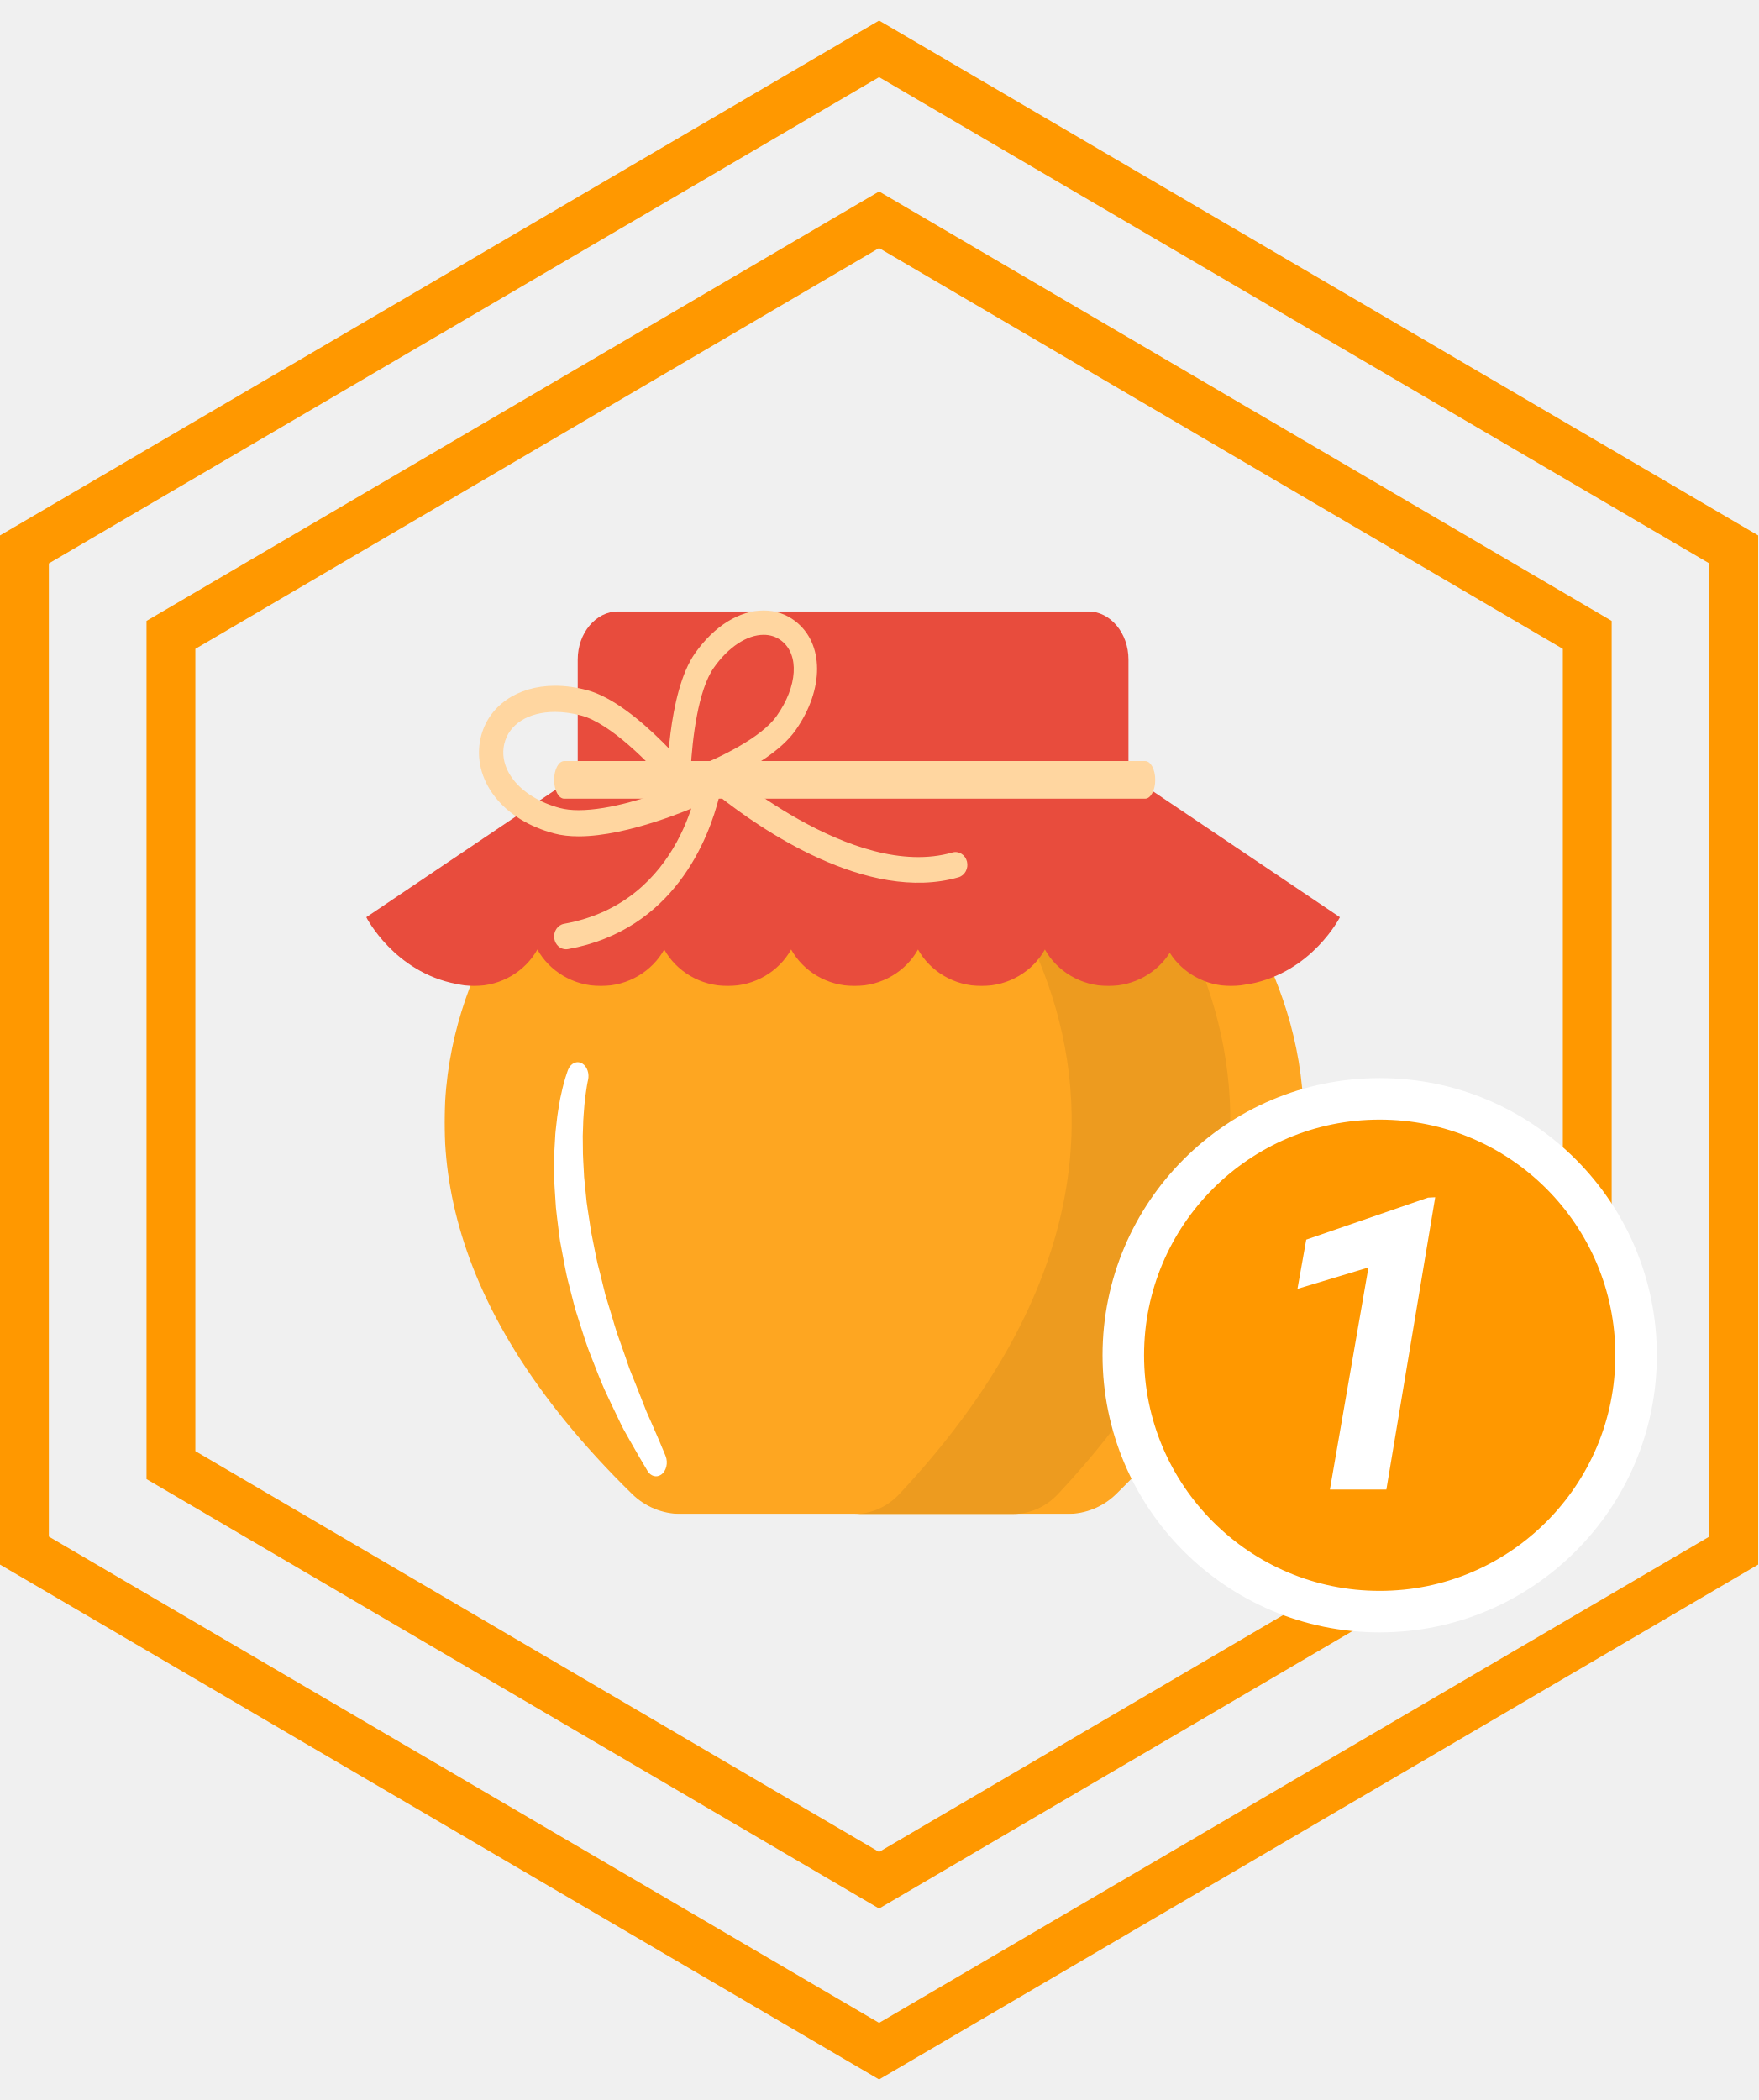
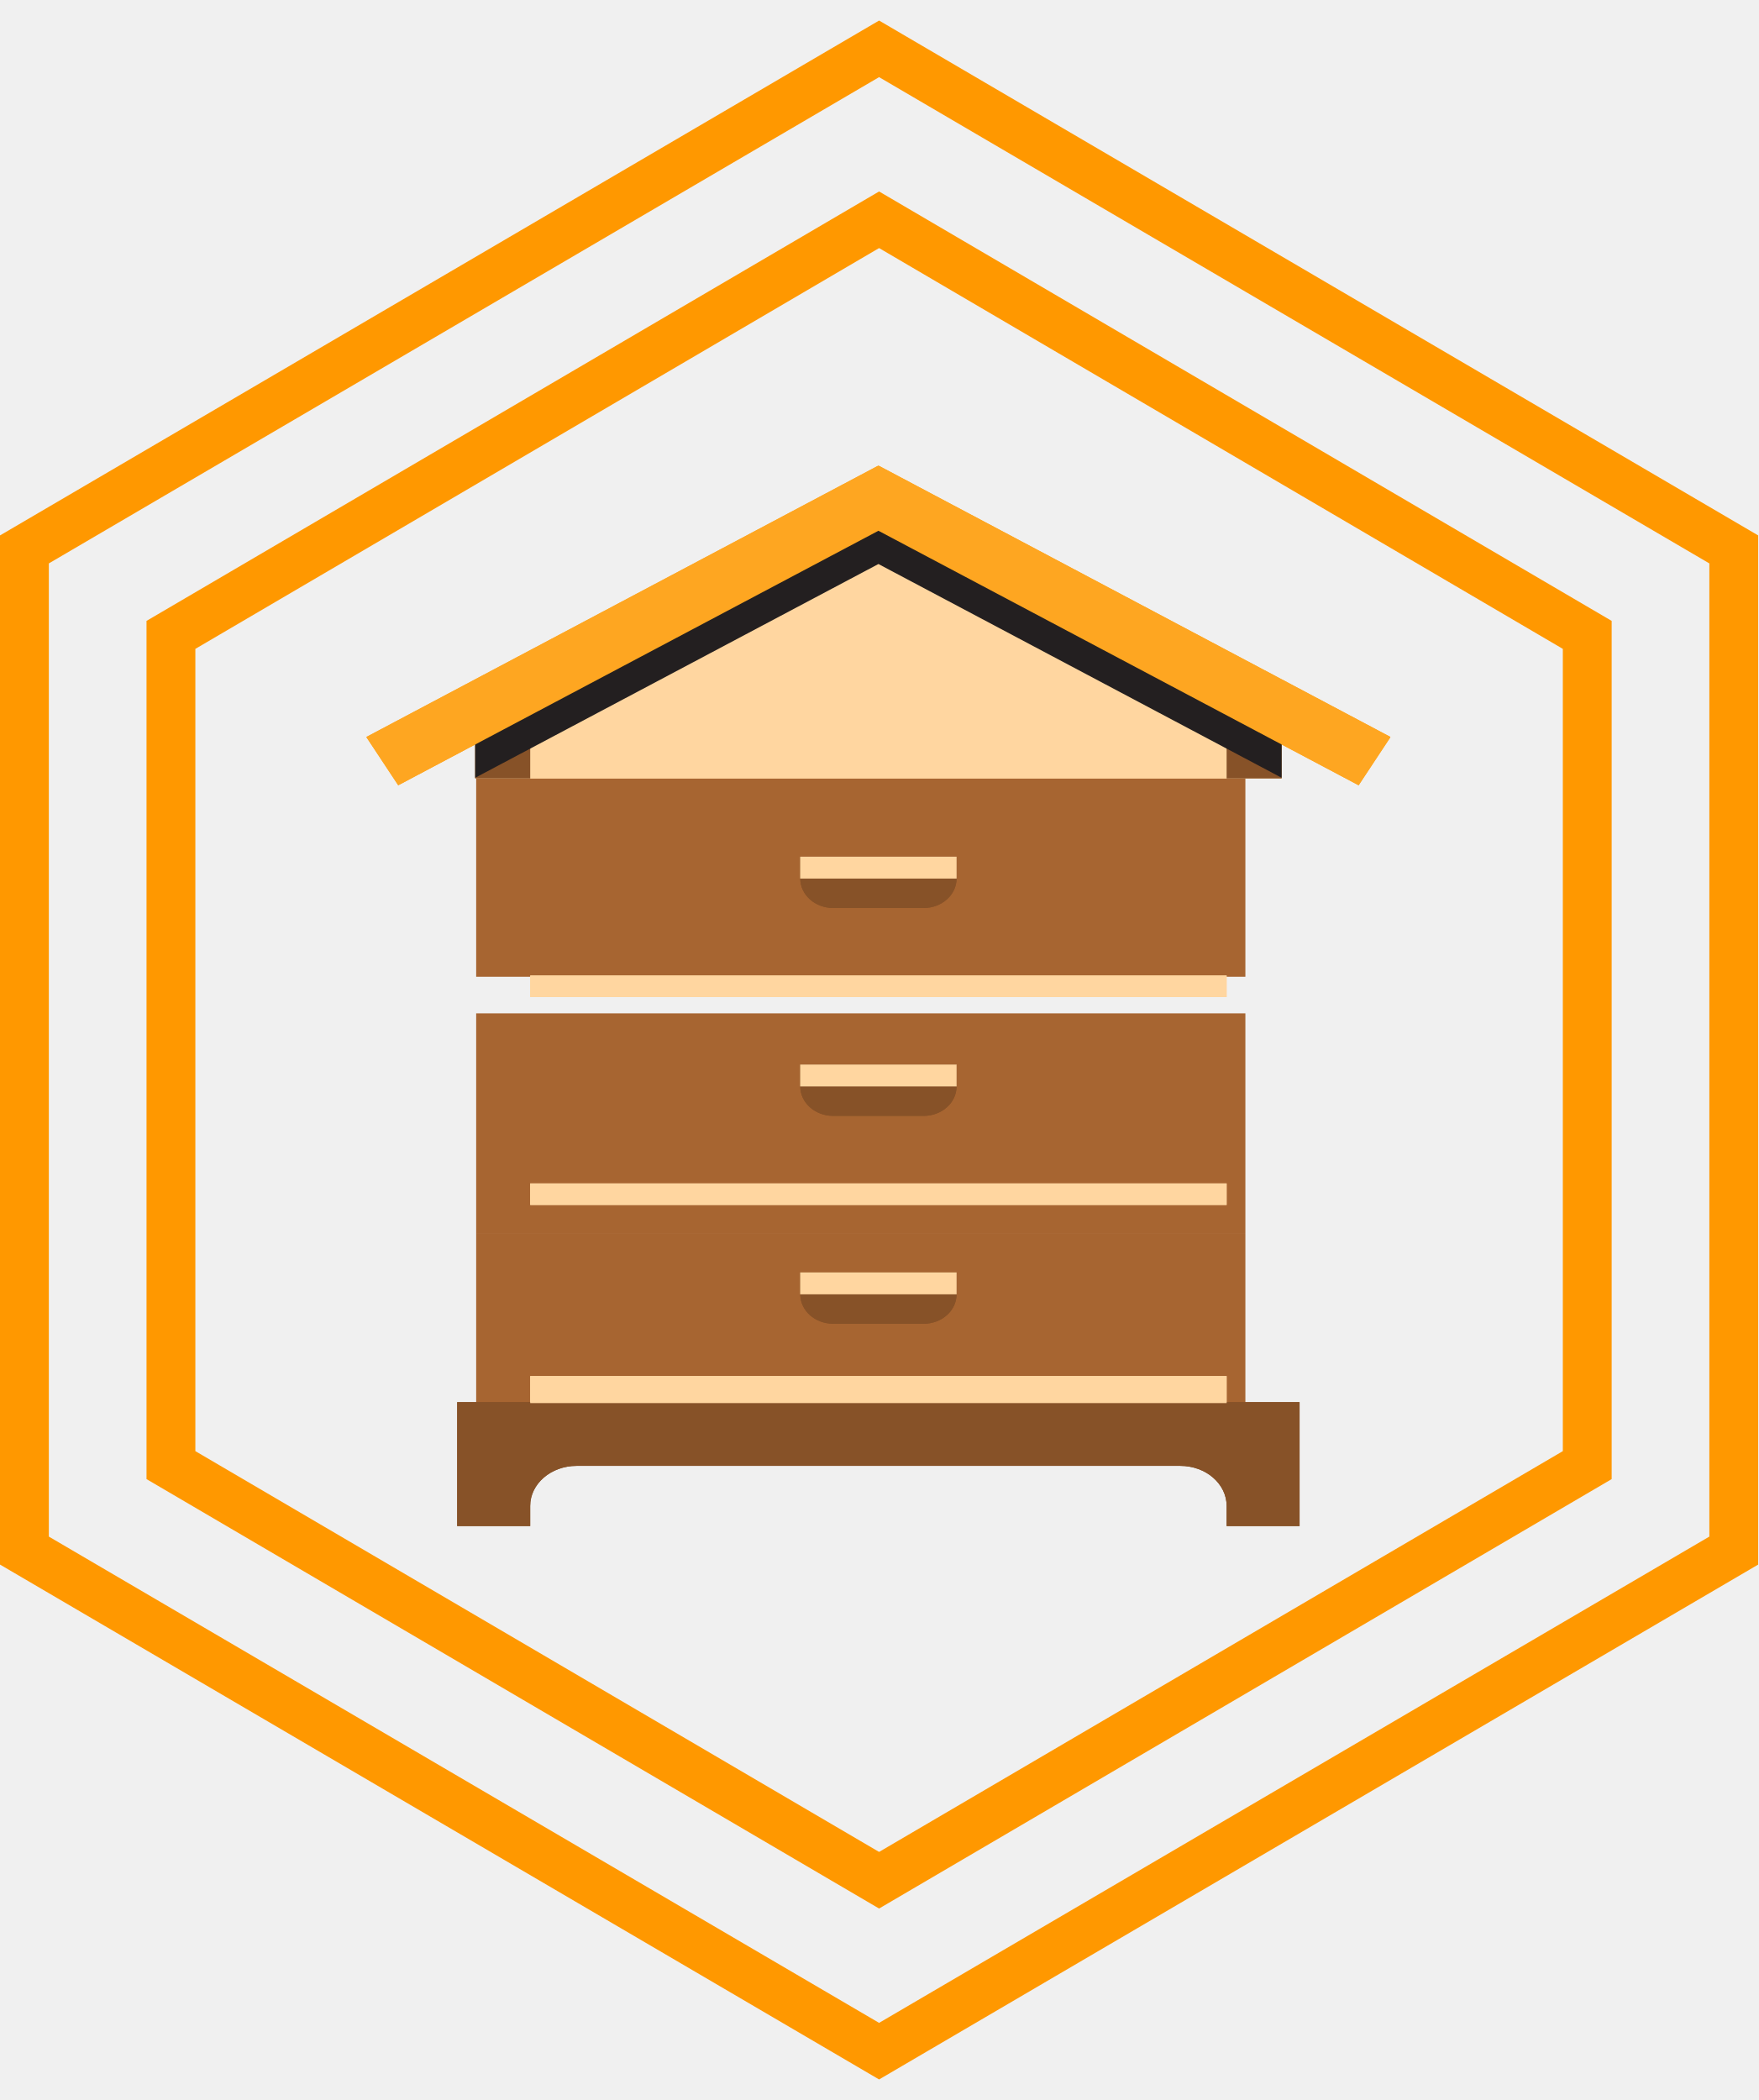
<svg xmlns="http://www.w3.org/2000/svg" xmlns:xlink="http://www.w3.org/1999/xlink" width="72px" height="86px" viewBox="0 0 72 86" version="1.1">
  <defs>
-     <polygon id="path-1" points="0.129 29.292 35.313 29.292 35.313 0.098 0.129 0.098" />
-     <polygon id="path-3" points="0 0.037 0 15.379 39.871 15.379 39.871 0.037 0 0.037" />
+     <polygon id="path-1" points="0.006 5.129 34.514 5.129 34.514 0.046 0.006 0.046" />
+     <polygon id="path-3" points="0 43.5 41.945 43.5 41.945 0.065 0 0.065" />
+     <polygon id="path-5" points="0.006 5.129 34.514 5.129 34.514 0.046 0.006 0.046" />
+     <polygon id="path-7" points="0 43.5 41.945 43.5 41.945 0.065 0 0.065" />
  </defs>
  <g id="Page-1" stroke="none" stroke-width="1" fill="none" fill-rule="evenodd">
-     <g id="バッジページ-2" transform="translate(-241, -197)">
-       <g id="badge-answer-01" transform="translate(242, 199)">
-         <g id="Page-1" transform="translate(14, 23)">
-           <g id="Group-3" transform="translate(3.076923, 7.708333)">
-             <mask id="mask-2" fill="white">
-               <use xlink:href="#path-1" />
-             </mask>
-             <g id="Clip-2" />
-             <path d="M28.923,0.098 C28.923,0.098 44.128,12.334 27.629,28.479 C27.101,28.996 26.385,29.292 25.636,29.292 L9.806,29.292 C9.057,29.292 8.342,28.996 7.813,28.479 C-8.686,12.334 6.519,0.098 6.519,0.098 L28.923,0.098 Z" id="Fill-1" fill="#FEA621" mask="url(#mask-2)" />
-           </g>
-           <path d="M9.079,19.242 C9.079,19.242 9.075,19.258 9.068,19.289 C9.059,19.323 9.056,19.354 9.046,19.405 C9.042,19.429 9.037,19.456 9.032,19.486 C9.027,19.52 9.021,19.558 9.015,19.598 C9.005,19.68 8.987,19.768 8.975,19.876 C8.963,19.982 8.95,20.1 8.935,20.228 C8.925,20.358 8.914,20.499 8.902,20.649 C8.887,20.798 8.884,20.96 8.879,21.131 C8.878,21.302 8.859,21.478 8.867,21.667 C8.869,21.854 8.871,22.049 8.873,22.251 C8.878,22.453 8.894,22.663 8.904,22.878 C8.91,22.985 8.916,23.094 8.921,23.204 C8.929,23.315 8.944,23.426 8.955,23.538 C8.98,23.763 9.001,23.994 9.024,24.227 C9.054,24.46 9.095,24.696 9.13,24.935 C9.168,25.174 9.197,25.417 9.25,25.658 C9.351,26.14 9.43,26.636 9.567,27.116 C9.626,27.359 9.686,27.602 9.746,27.843 L9.79,28.024 L9.845,28.201 C9.881,28.319 9.917,28.437 9.952,28.554 C10.101,29.02 10.218,29.493 10.386,29.926 C10.464,30.145 10.542,30.36 10.614,30.573 C10.69,30.784 10.751,30.998 10.834,31.193 C10.995,31.585 11.142,31.961 11.277,32.308 C11.346,32.481 11.409,32.649 11.474,32.806 C11.542,32.96 11.607,33.107 11.668,33.245 C11.788,33.522 11.893,33.763 11.98,33.963 C12.15,34.363 12.245,34.596 12.245,34.596 L12.257,34.627 C12.37,34.905 12.287,35.249 12.07,35.394 C11.878,35.523 11.646,35.452 11.518,35.239 C11.518,35.239 11.389,35.027 11.169,34.649 C11.06,34.458 10.927,34.227 10.776,33.961 C10.7,33.827 10.62,33.685 10.536,33.535 C10.454,33.383 10.378,33.213 10.294,33.042 C10.127,32.696 9.947,32.32 9.761,31.918 C9.58,31.513 9.411,31.068 9.232,30.611 C9.044,30.159 8.891,29.665 8.733,29.165 C8.693,29.04 8.653,28.914 8.614,28.788 L8.554,28.599 L8.503,28.404 C8.436,28.144 8.369,27.882 8.302,27.621 C8.161,27.101 8.078,26.555 7.974,26.028 C7.918,25.766 7.892,25.495 7.858,25.231 C7.827,24.966 7.791,24.706 7.766,24.448 C7.748,24.187 7.729,23.931 7.716,23.681 C7.71,23.555 7.699,23.432 7.697,23.309 C7.696,23.185 7.695,23.064 7.695,22.944 C7.696,22.703 7.687,22.47 7.697,22.244 C7.71,22.018 7.722,21.799 7.734,21.589 C7.741,21.38 7.771,21.179 7.791,20.989 C7.812,20.798 7.832,20.618 7.863,20.449 C7.892,20.28 7.915,20.123 7.944,19.977 C7.977,19.833 8.006,19.7 8.033,19.58 C8.059,19.46 8.093,19.352 8.118,19.26 C8.131,19.213 8.143,19.171 8.155,19.131 C8.168,19.089 8.181,19.05 8.192,19.016 C8.214,18.949 8.232,18.889 8.243,18.864 C8.254,18.836 8.259,18.82 8.259,18.82 C8.366,18.538 8.631,18.42 8.851,18.557 C9.049,18.681 9.143,18.97 9.081,19.233 L9.079,19.242 Z" id="Fill-4" fill="#FFFFFF" />
-           <path d="M28.327,36.184 C27.842,36.704 27.185,37 26.497,37 L20,37 C20.687,37 21.345,36.704 21.83,36.184 C36.983,19.987 23.019,7.708 23.019,7.708 L29.517,7.708 C29.517,7.708 43.48,19.987 28.327,36.184" id="Fill-6" fill="#ED9B1F" />
-           <g id="Group-10">
+     <g id="バッジページ-2" transform="translate(-462, -197)">
+       <g id="badge-god-answer-01" transform="translate(463, 199)">
+         <g id="Page-1" transform="translate(14, 17)">
+           <polygon id="Fill-1" fill="#A76531" points="4.5 40.5 36 40.5 36 31.5 4.5 31.5" />
+           <polygon id="Fill-2" fill="#A76531" points="4.5 31.5 36 31.5 36 22.5 4.5 22.5" />
+           <polygon id="Fill-3" fill="#A76531" points="4.5 21 36 21 36 12 4.5 12" />
+           <g id="Group-23">
+             <g id="Group-6" transform="translate(3.712121, 38.37118)">
+               <mask id="mask-2" fill="white">
+                 <use xlink:href="#path-1" />
+               </mask>
+               <g id="Clip-5" />
+               <path d="M34.514,0.046 L34.514,5.129 L31.52,5.129 L31.52,4.3 C31.52,3.395 30.67,2.66 29.62,2.66 L4.901,2.66 C3.851,2.66 3,3.395 3,4.3 L3,5.129 L0.006,5.129 L0.006,0.046 L34.514,0.046 Z" id="Fill-4" fill="#875228" mask="url(#mask-2)" />
+             </g>
+             <polygon id="Fill-7" fill="#FFD6A0" points="37.482 10.153 37.482 12.879 4.463 12.879 4.463 10.153 19.176 2.354 22.77 2.354" />
            <mask id="mask-4" fill="white">
              <use xlink:href="#path-3" />
            </mask>
-             <g id="Clip-9" />
-             <path d="M31.212,6.73 L31.212,2.011 C31.212,0.921 30.469,0.037 29.552,0.037 L10.319,0.037 C9.402,0.037 8.659,0.921 8.659,2.011 L8.659,6.73 L-7.44186047e-05,12.562 C-7.44186047e-05,12.562 1.139,14.811 3.693,15.295 L3.693,15.292 C3.923,15.347 4.162,15.379 4.409,15.379 C5.535,15.379 6.512,14.773 7.007,13.884 C7.502,14.773 8.48,15.379 9.606,15.379 C10.73,15.379 11.708,14.773 12.202,13.884 C12.698,14.773 13.675,15.379 14.801,15.379 C15.927,15.379 16.903,14.773 17.399,13.884 C17.893,14.773 18.87,15.379 19.996,15.379 C21.122,15.379 22.099,14.773 22.594,13.884 C23.088,14.773 24.067,15.379 25.193,15.379 C26.317,15.379 27.295,14.773 27.789,13.884 C28.285,14.773 29.262,15.379 30.387,15.379 C31.456,15.379 32.386,14.833 32.903,14.019 C33.419,14.833 34.349,15.379 35.417,15.379 C35.68,15.379 35.934,15.343 36.176,15.281 L36.18,15.295 C38.733,14.811 39.871,12.562 39.871,12.562 L31.212,6.73 Z" id="Fill-8" fill="#E84C3D" mask="url(#mask-4)" />
+             <g id="Clip-10" />
+             <polygon id="Fill-9" fill="#875228" mask="url(#mask-4)" points="4.463 12.878 6.713 12.878 6.713 9.556 4.463 9.556" />
+             <polygon id="Fill-11" fill="#875228" mask="url(#mask-4)" points="35.232 12.878 37.482 12.878 37.482 9.556 35.232 9.556" />
+             <path d="M22.826,18.185 L19.119,18.185 C18.375,18.185 17.772,17.645 17.772,16.979 L17.772,16.085 L24.173,16.085 L24.173,16.979 C24.173,17.645 23.57,18.185 22.826,18.185" id="Fill-12" fill="#875228" mask="url(#mask-4)" />
+             <polygon id="Fill-13" fill="#FFD6A0" mask="url(#mask-4)" points="17.772 16.979 24.173 16.979 24.173 16.085 17.772 16.085" />
+             <path d="M22.826,26.698 L19.119,26.698 C18.375,26.698 17.772,26.158 17.772,25.492 L17.772,24.598 L24.173,24.598 L24.173,25.492 C24.173,26.158 23.57,26.698 22.826,26.698" id="Fill-14" fill="#875228" mask="url(#mask-4)" />
+             <polygon id="Fill-15" fill="#FFD6A0" mask="url(#mask-4)" points="17.772 25.492 24.173 25.492 24.173 24.598 17.772 24.598" />
+             <path d="M22.826,35.211 L19.119,35.211 C18.375,35.211 17.772,34.671 17.772,34.005 L17.772,33.111 L24.173,33.111 L24.173,34.005 C24.173,34.671 23.57,35.211 22.826,35.211" id="Fill-16" fill="#875228" mask="url(#mask-4)" />
+             <polygon id="Fill-17" fill="#FFD6A0" mask="url(#mask-4)" points="17.772 34.005 24.173 34.005 24.173 33.111 17.772 33.111" />
+             <polygon id="Fill-18" fill="#FFD6A0" mask="url(#mask-4)" points="6.713 21.833 35.232 21.833 35.232 20.95 6.713 20.95" />
+             <polygon id="Fill-19" fill="#FFD6A0" mask="url(#mask-4)" points="6.712 30.346 35.232 30.346 35.232 29.464 6.712 29.464" />
+             <polygon id="Fill-20" fill="#231F20" mask="url(#mask-4)" points="37.482 10.179 37.482 12.85 20.973 4.098 4.463 12.85 4.463 10.179 19.226 2.354 20.973 1.427 22.72 2.354" />
+             <polygon id="Fill-21" fill="#FEA621" mask="url(#mask-4)" points="40.638 13.16 20.973 2.736 1.308 13.16 3.18181818e-05 11.182 20.973 0.065 41.945 11.182" />
+             <polygon id="Fill-22" fill="#FFD6A0" mask="url(#mask-4)" points="6.713 38.46 35.232 38.46 35.232 37.353 6.713 37.353" />
          </g>
-           <path d="M31.894,7.708 L8.106,7.708 C7.878,7.708 7.692,7.363 7.692,6.938 C7.692,6.512 7.878,6.167 8.106,6.167 L31.894,6.167 C32.122,6.167 32.308,6.512 32.308,6.938 C32.308,7.363 32.122,7.708 31.894,7.708" id="Fill-11" fill="#FFD6A0" />
-           <path d="M7.731,4.155 C6.633,4.155 5.834,4.661 5.649,5.475 C5.537,5.964 5.673,6.484 6.032,6.942 C6.444,7.467 7.121,7.876 7.936,8.092 C8.15,8.149 8.406,8.178 8.697,8.178 C9.978,8.178 11.605,7.634 12.498,7.293 C11.599,6.249 9.998,4.621 8.801,4.303 C8.432,4.205 8.072,4.155 7.731,4.155 M8.697,9.25 C8.326,9.25 7.99,9.211 7.698,9.133 C6.666,8.859 5.828,8.341 5.273,7.634 C4.703,6.907 4.494,6.05 4.683,5.219 C4.98,3.922 6.176,3.083 7.731,3.083 C8.152,3.083 8.592,3.143 9.039,3.262 C11.105,3.811 13.624,7.039 13.731,7.177 C13.832,7.308 13.87,7.483 13.832,7.648 C13.794,7.814 13.685,7.95 13.539,8.015 C13.426,8.066 10.748,9.25 8.697,9.25" id="Fill-13" fill="#FFD6A0" />
-           <path d="M16.274,0.997 C15.59,0.997 14.827,1.5 14.234,2.342 C13.587,3.258 13.351,5.262 13.285,6.501 C14.399,6.066 16.163,5.233 16.808,4.318 C17.664,3.105 17.743,1.809 16.997,1.236 C16.79,1.077 16.546,0.997 16.274,0.997 M12.786,7.708 C12.685,7.708 12.586,7.675 12.503,7.611 C12.38,7.517 12.308,7.368 12.308,7.209 C12.308,7.053 12.323,3.369 13.464,1.751 C14.249,0.638 15.273,0 16.274,0 C16.748,0 17.194,0.15 17.563,0.433 C18.755,1.348 18.761,3.23 17.578,4.908 C16.437,6.527 13.071,7.639 12.928,7.685 C12.881,7.701 12.833,7.708 12.786,7.708" id="Fill-15" fill="#FFD6A0" />
-           <path d="M8.179,13.875 C7.945,13.875 7.739,13.693 7.699,13.436 C7.655,13.15 7.834,12.88 8.099,12.832 C13.019,11.948 13.635,6.847 13.658,6.63 C13.68,6.44 13.796,6.276 13.961,6.204 C14.126,6.133 14.315,6.164 14.452,6.286 C14.507,6.335 19.915,11.094 24.002,9.911 C24.261,9.836 24.529,10.002 24.599,10.282 C24.668,10.562 24.514,10.85 24.255,10.926 C20.514,12.008 16.078,8.899 14.457,7.615 C14.029,9.335 12.607,13.087 8.259,13.868 C8.232,13.872 8.205,13.875 8.179,13.875" id="Fill-17" fill="#FFD6A0" />
+           <g id="Group-23-Copy">
+             <g id="Group-6" transform="translate(3.712121, 38.37118)">
+               <mask id="mask-6" fill="white">
+                 <use xlink:href="#path-5" />
+               </mask>
+               <g id="Clip-5" />
+               <path d="M34.514,0.046 L34.514,5.129 L31.52,5.129 L31.52,4.3 C31.52,3.395 30.67,2.66 29.62,2.66 L4.901,2.66 C3.851,2.66 3,3.395 3,4.3 L3,5.129 L0.006,5.129 L0.006,0.046 L34.514,0.046 Z" id="Fill-4" fill="#875228" mask="url(#mask-6)" />
+             </g>
+             <polygon id="Fill-7" fill="#FFD6A0" points="37.482 10.153 37.482 12.879 4.463 12.879 4.463 10.153 19.176 2.354 22.77 2.354" />
+             <mask id="mask-8" fill="white">
+               <use xlink:href="#path-7" />
+             </mask>
+             <g id="Clip-10" />
+             <polygon id="Fill-9" fill="#875228" mask="url(#mask-8)" points="4.463 12.878 6.713 12.878 6.713 9.556 4.463 9.556" />
+             <polygon id="Fill-11" fill="#875228" mask="url(#mask-8)" points="35.232 12.878 37.482 12.878 37.482 9.556 35.232 9.556" />
+             <path d="M22.826,18.185 L19.119,18.185 C18.375,18.185 17.772,17.645 17.772,16.979 L17.772,16.085 L24.173,16.085 L24.173,16.979 C24.173,17.645 23.57,18.185 22.826,18.185" id="Fill-12" fill="#875228" mask="url(#mask-8)" />
+             <polygon id="Fill-13" fill="#FFD6A0" mask="url(#mask-8)" points="17.772 16.979 24.173 16.979 24.173 16.085 17.772 16.085" />
+             <path d="M22.826,26.698 L19.119,26.698 C18.375,26.698 17.772,26.158 17.772,25.492 L17.772,24.598 L24.173,24.598 L24.173,25.492 C24.173,26.158 23.57,26.698 22.826,26.698" id="Fill-14" fill="#875228" mask="url(#mask-8)" />
+             <polygon id="Fill-15" fill="#FFD6A0" mask="url(#mask-8)" points="17.772 25.492 24.173 25.492 24.173 24.598 17.772 24.598" />
+             <path d="M22.826,35.211 L19.119,35.211 C18.375,35.211 17.772,34.671 17.772,34.005 L17.772,33.111 L24.173,33.111 L24.173,34.005 C24.173,34.671 23.57,35.211 22.826,35.211" id="Fill-16" fill="#875228" mask="url(#mask-8)" />
+             <polygon id="Fill-17" fill="#FFD6A0" mask="url(#mask-8)" points="17.772 34.005 24.173 34.005 24.173 33.111 17.772 33.111" />
+             <polygon id="Fill-18" fill="#FFD6A0" mask="url(#mask-8)" points="6.713 21.833 35.232 21.833 35.232 20.95 6.713 20.95" />
+             <polygon id="Fill-19" fill="#FFD6A0" mask="url(#mask-8)" points="6.712 30.346 35.232 30.346 35.232 29.464 6.712 29.464" />
+             <polygon id="Fill-20" fill="#231F20" mask="url(#mask-8)" points="37.482 10.179 37.482 12.85 20.973 4.098 4.463 12.85 4.463 10.179 19.226 2.354 20.973 1.427 22.72 2.354" />
+             <polygon id="Fill-21" fill="#FEA621" mask="url(#mask-8)" points="40.638 13.16 20.973 2.736 1.308 13.16 3.18181818e-05 11.182 20.973 0.065 41.945 11.182" />
+             <polygon id="Fill-22" fill="#FFD6A0" mask="url(#mask-8)" points="6.713 38.46 35.232 38.46 35.232 37.353 6.713 37.353" />
+           </g>
        </g>
        <polygon id="Polygon-2" stroke="#FF9800" stroke-width="2" points="35 7 64 24 64 58 35 75 6 58 6 24" />
        <polygon id="Polygon-2" stroke="#FF9800" stroke-width="2" points="35 0 70 20.5 70 61.5 35 82 -2.66453526e-14 61.5 -4.88498131e-14 20.5" />
-         <circle id="Oval-2" stroke="#FFFFFF" stroke-width="1.7" fill="#FF9800" cx="55.5" cy="53.5" r="10.5" />
-         <text id="1" font-family="Roboto-BlackItalic, Roboto" font-size="16.8" font-style="italic" font-weight="700" fill="#FFFFFF">
-           <tspan x="50.242" y="59">1</tspan>
-         </text>
      </g>
    </g>
  </g>
</svg>
